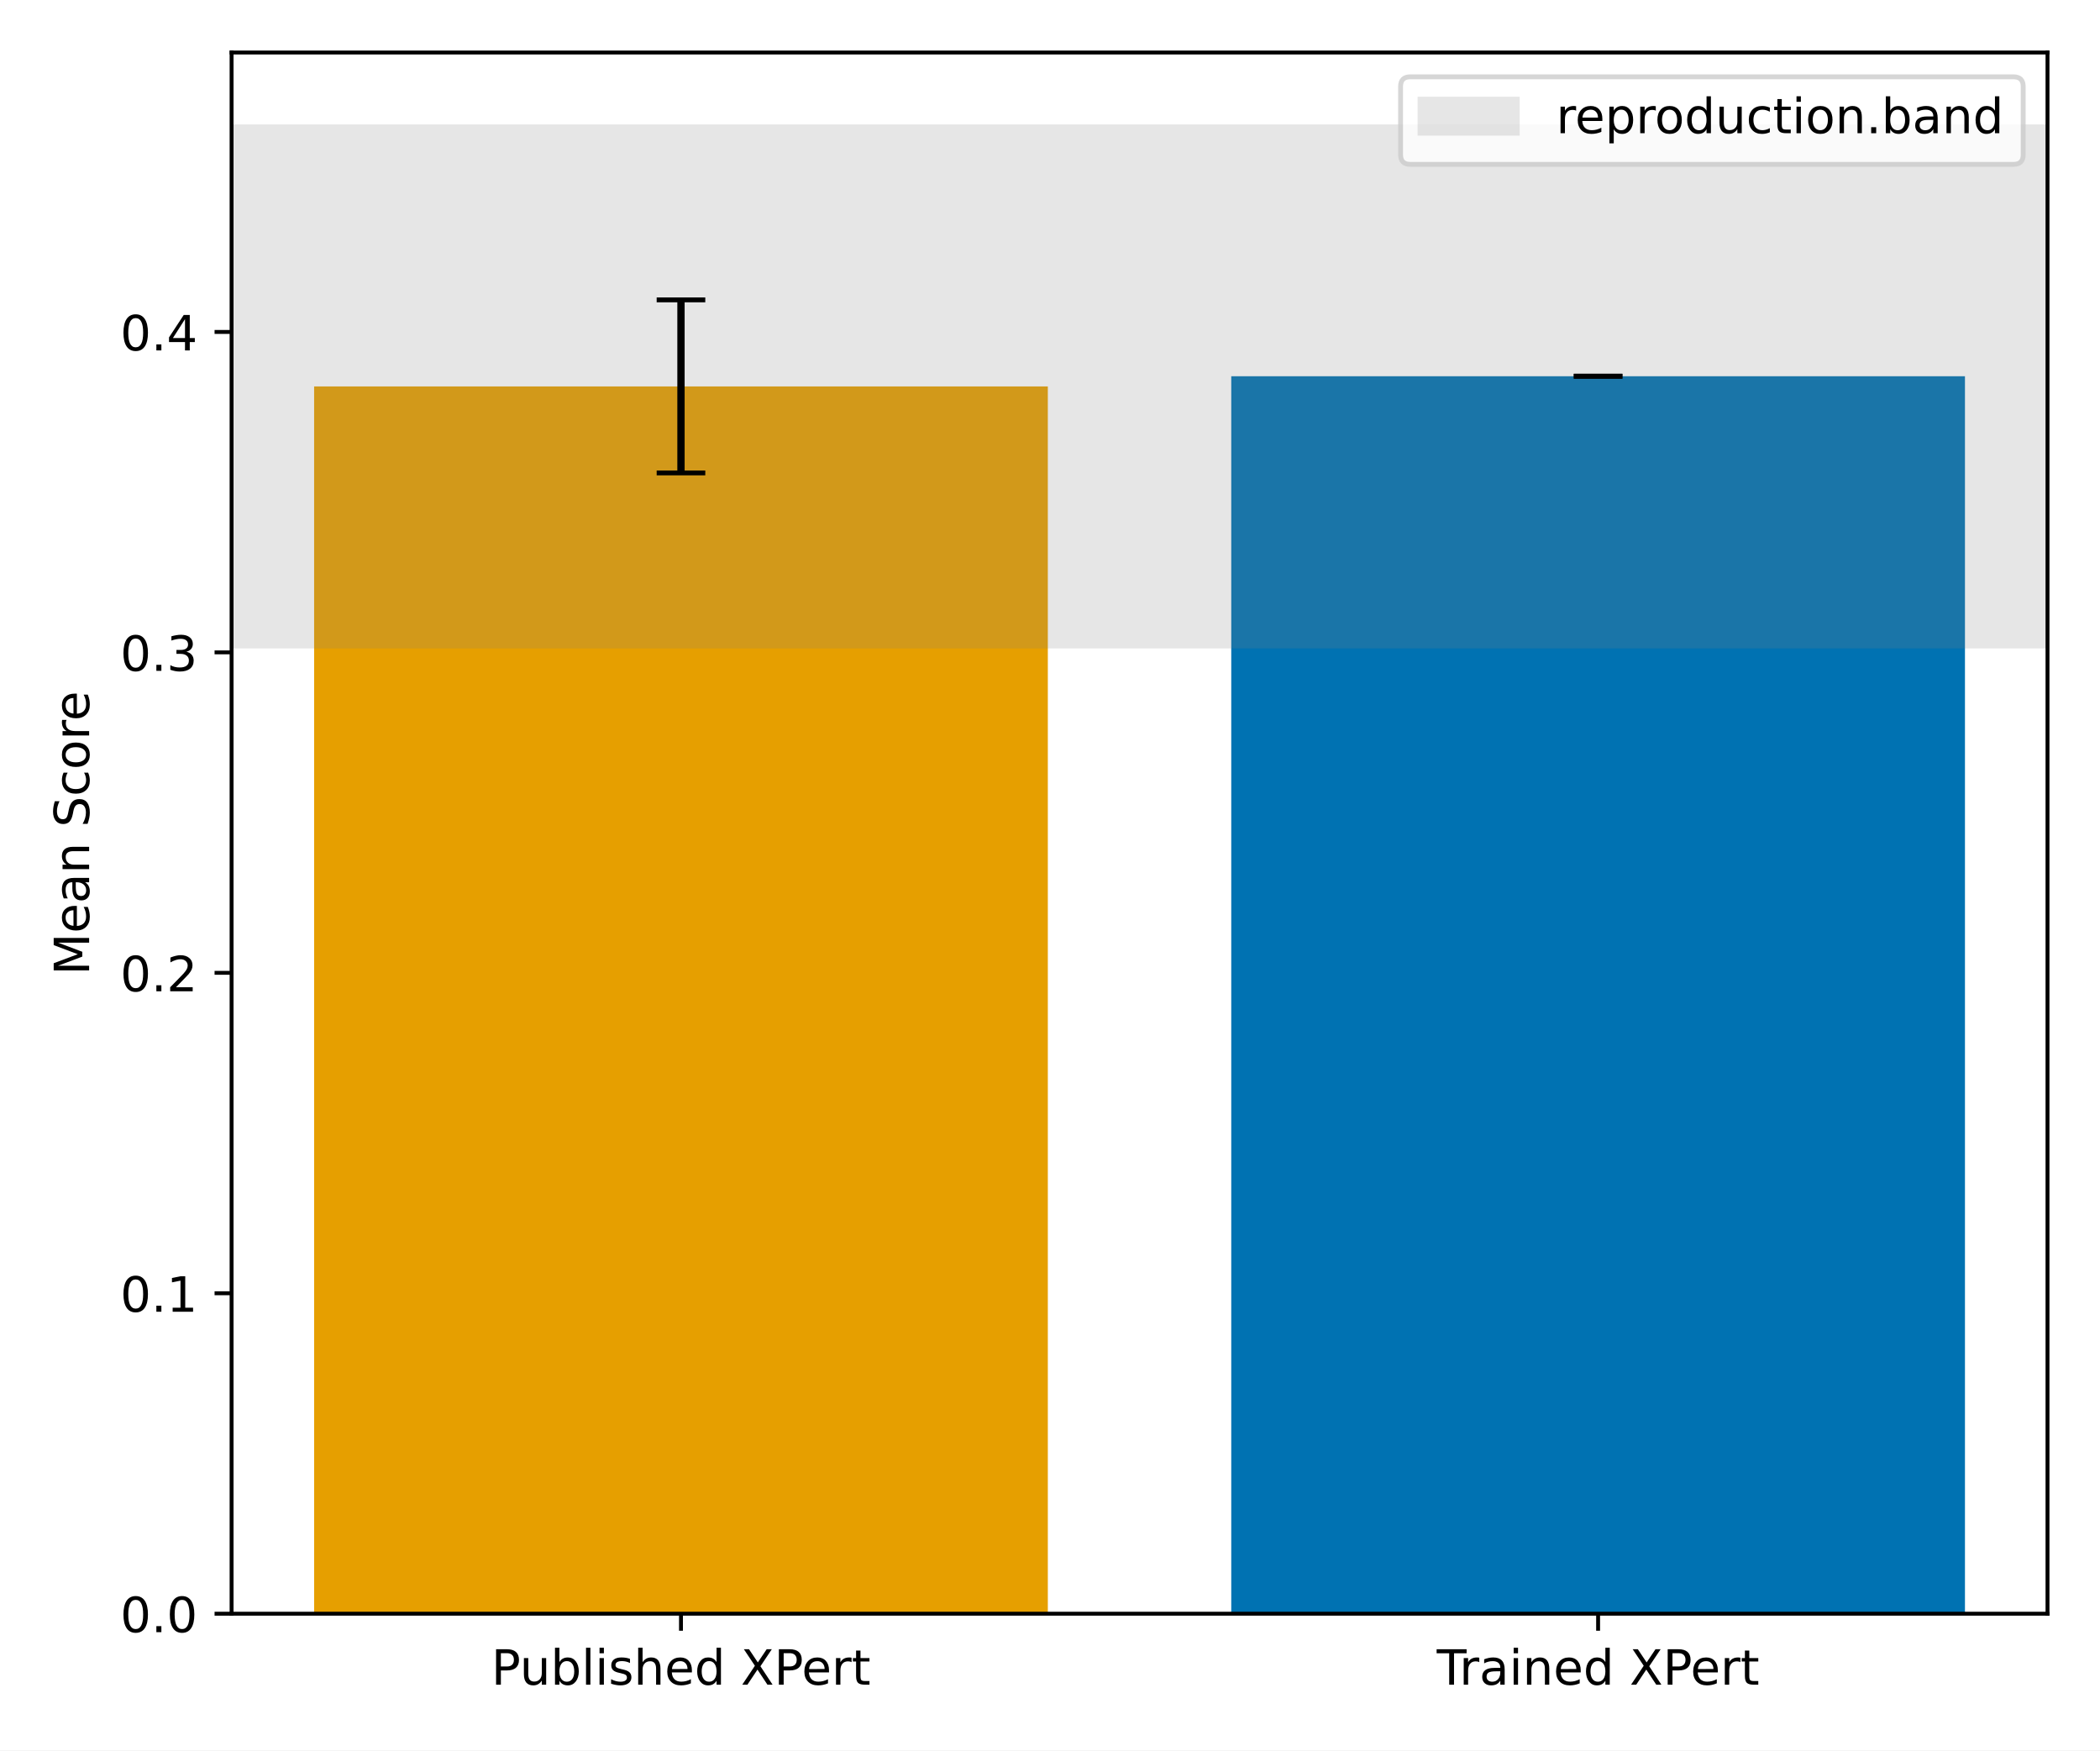
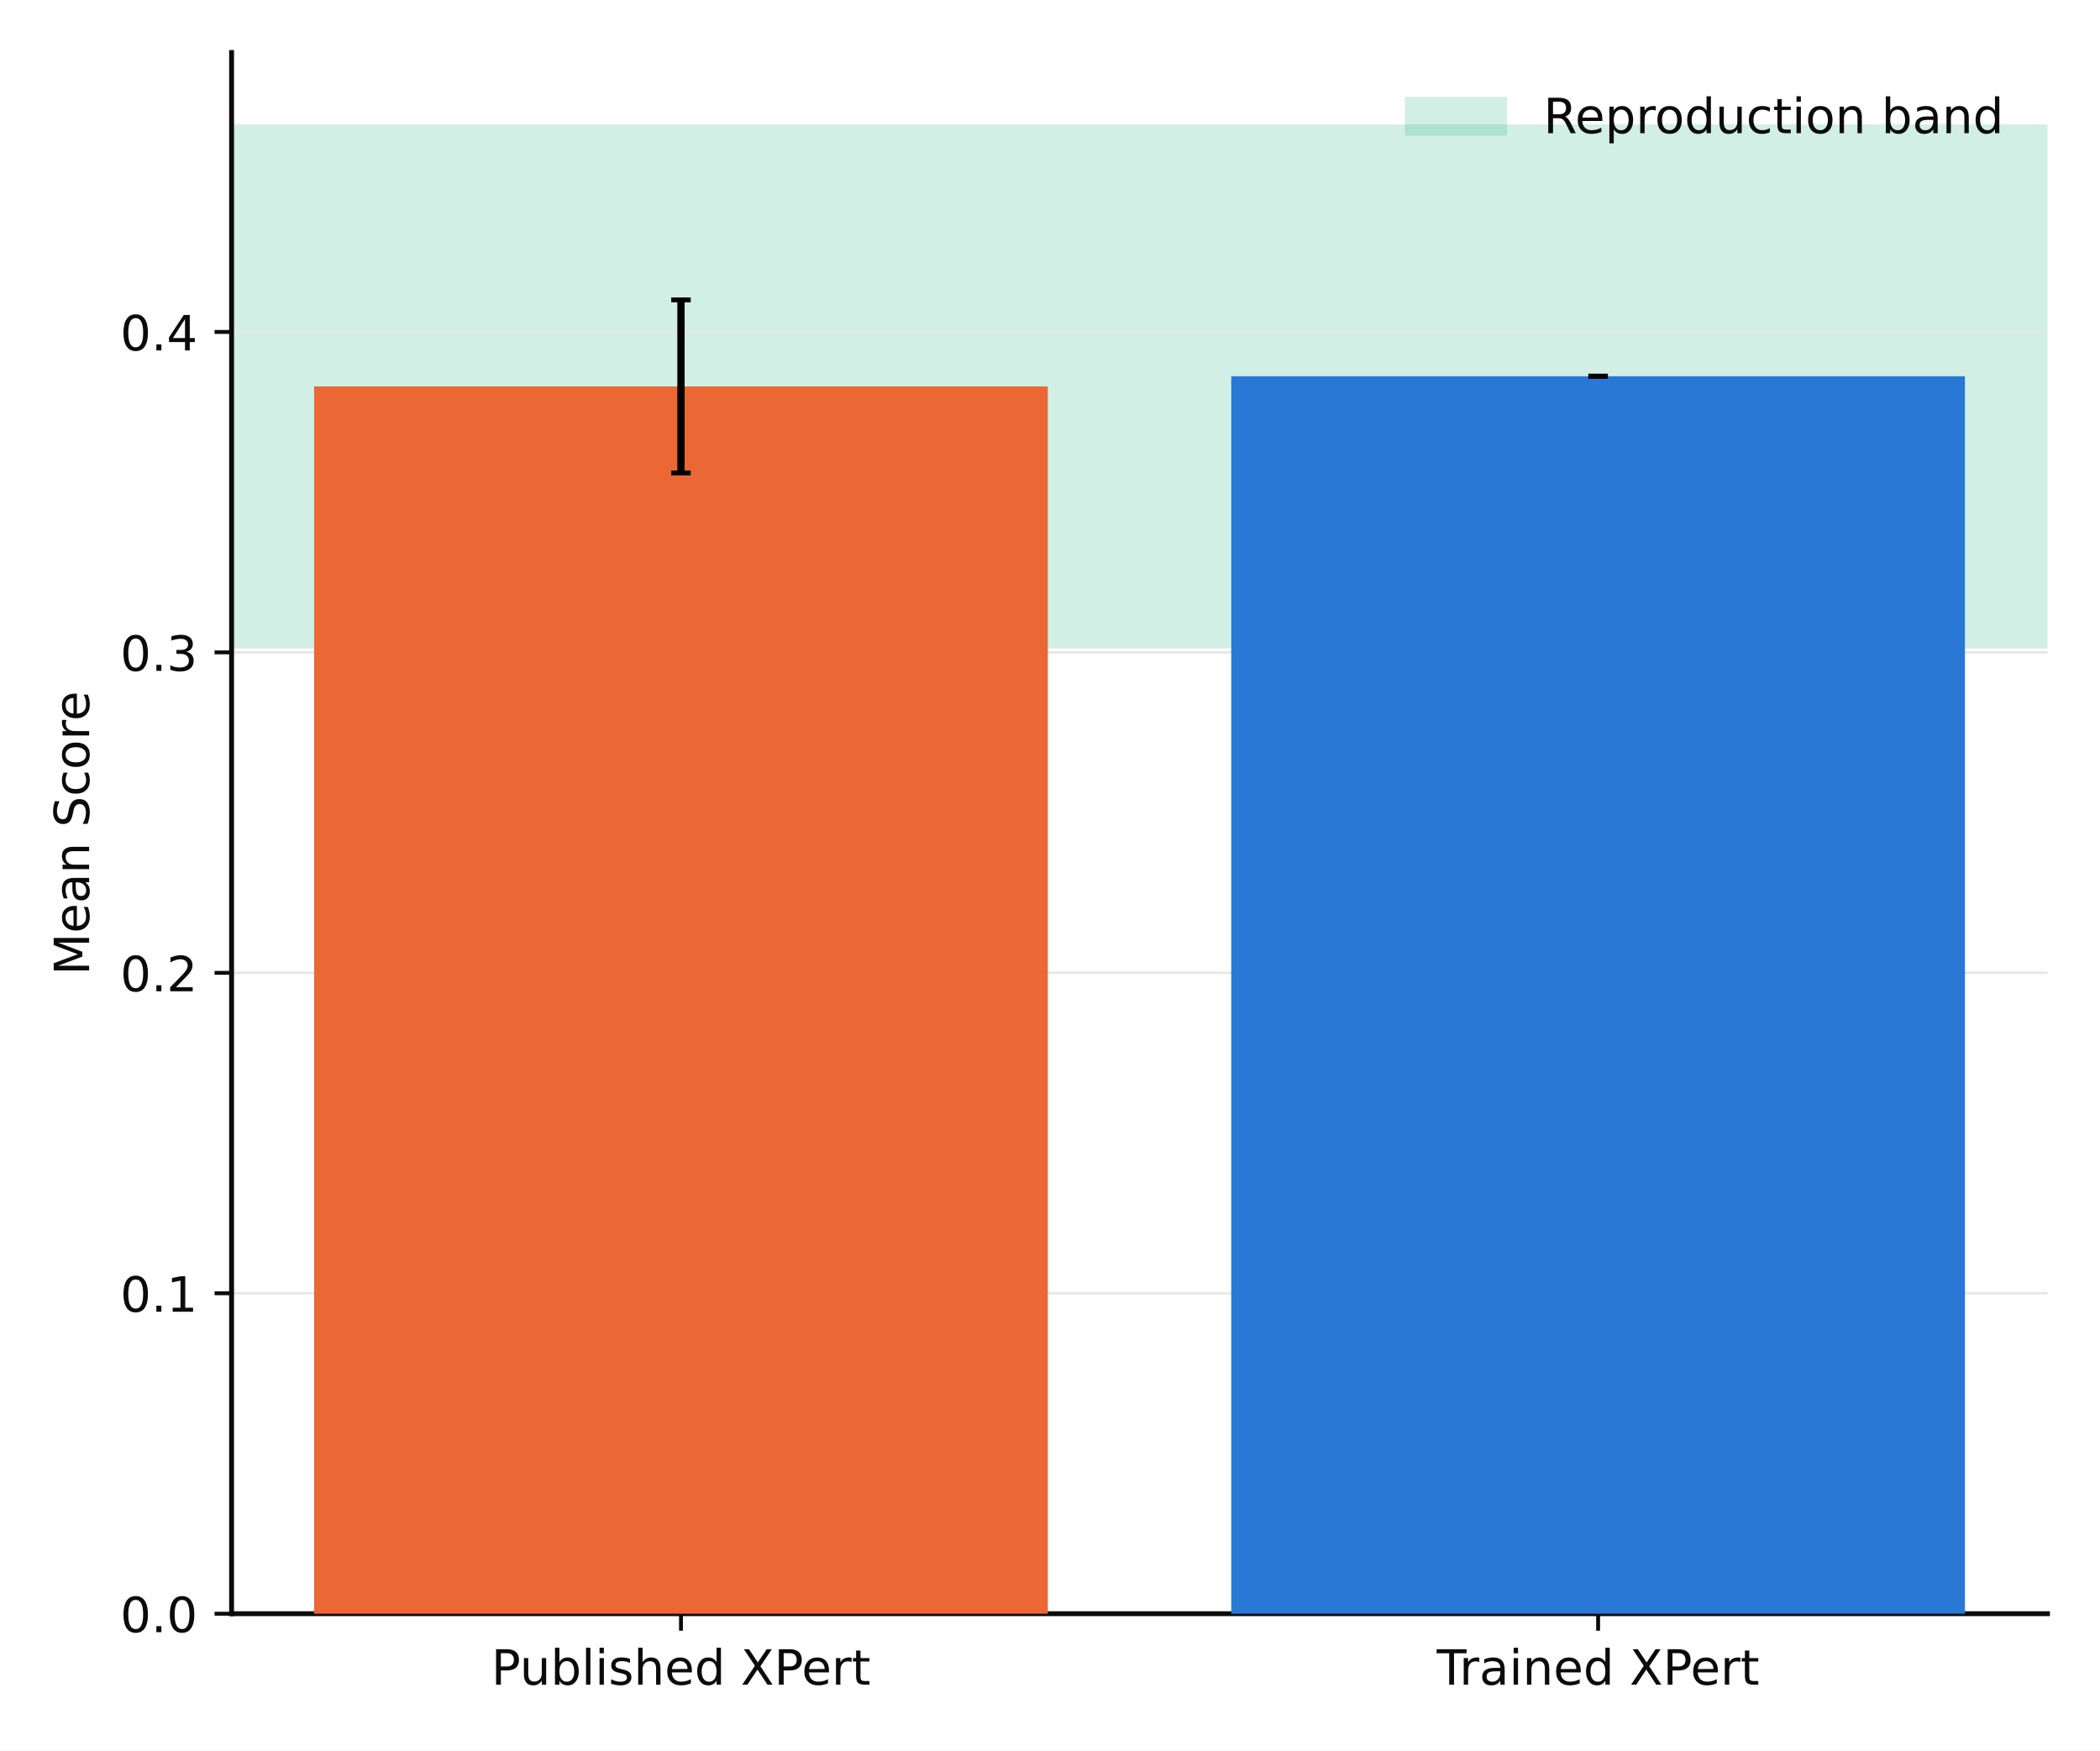
<svg xmlns="http://www.w3.org/2000/svg" xmlns:xlink="http://www.w3.org/1999/xlink" width="432pt" height="360pt" viewBox="0 0 432 360" version="1.1">
  <defs>
    <style type="text/css">*{stroke-linejoin: round; stroke-linecap: butt}</style>
  </defs>
  <g id="figure_1">
    <g id="patch_1">
      <path d="M 0 360  L 432 360  L 432 0  L 0 0  z " style="fill: #ffffff" />
    </g>
    <g id="axes_1">
      <g id="patch_2">
        <path d="M 47.64 331.878  L 421.2 331.878  L 421.2 10.8  L 47.64 10.8  z " style="fill: #ffffff" />
      </g>
      <g id="patch_3">
-         <path d="M 64.62 331.878  L 215.553 331.878  L 215.553 79.471  L 64.62 79.471  z " clip-path="url(#p25b650c25c)" style="fill: #e69f00" />
-       </g>
-       <g id="patch_4">
-         <path d="M 253.287 331.878  L 404.22 331.878  L 404.22 77.375  L 253.287 77.375  z " clip-path="url(#p25b650c25c)" style="fill: #0072b2" />
-       </g>
-       <g id="patch_5">
-         <path d="M 47.64 132.852  L 421.2 132.852  L 421.2 26.089  L 47.64 26.089  z " clip-path="url(#p25b650c25c)" style="fill: #808080; opacity: 0.2; stroke: #808080; stroke-linejoin: miter" />
+         <path d="M 47.64 132.852  L 421.2 132.852  L 421.2 26.089  L 47.64 26.089  z " clip-path="url(#pb16c7181ec)" style="fill: #1baf7a; opacity: 0.2; stroke: #1baf7a; stroke-linejoin: miter" />
      </g>
      <g id="matplotlib.axis_1">
        <g id="xtick_1">
          <g id="line2d_1">
            <defs>
-               <path id="m790d8b3466" d="M 0 0  L 0 3.5  " style="stroke: #000000; stroke-width: 0.8" />
-             </defs>
-             <g>
-               <use xlink:href="#m790d8b3466" x="140.087" y="331.878" style="stroke: #000000; stroke-width: 0.8" />
+               <path id="ma69fdce5da" d="M 0 0  L 0 3.5  " style="stroke: #0b0b0b; stroke-width: 0.8" />
+             </defs>
+             <g>
+               <use xlink:href="#ma69fdce5da" x="140.087" y="331.878" style="fill: #0b0b0b; stroke: #0b0b0b; stroke-width: 0.8" />
            </g>
          </g>
          <g id="text_1">
-             <g transform="translate(101.071 346.4761) scale(0.1 -0.1)">
+             <g style="fill: #0b0b0b" transform="translate(101.071 346.4761) scale(0.1 -0.1)">
              <defs>
                <path id="DejaVuSans-33" d="M 1259 4147  L 1259 2394  L 2053 2394  Q 2494 2394 2734 2622  Q 2975 2850 2975 3272  Q 2975 3691 2734 3919  Q 2494 4147 2053 4147  L 1259 4147  z M 628 4666  L 2053 4666  Q 2838 4666 3239 4311  Q 3641 3956 3641 3272  Q 3641 2581 3239 2228  Q 2838 1875 2053 1875  L 1259 1875  L 1259 0  L 628 0  L 628 4666  z " transform="scale(0.015625)" />
                <path id="DejaVuSans-58" d="M 544 1381  L 544 3500  L 1119 3500  L 1119 1403  Q 1119 906 1312 657  Q 1506 409 1894 409  Q 2359 409 2629 706  Q 2900 1003 2900 1516  L 2900 3500  L 3475 3500  L 3475 0  L 2900 0  L 2900 538  Q 2691 219 2414 64  Q 2138 -91 1772 -91  Q 1169 -91 856 284  Q 544 659 544 1381  z M 1991 3584  L 1991 3584  z " transform="scale(0.015625)" />
                <path id="DejaVuSans-45" d="M 3116 1747  Q 3116 2381 2855 2742  Q 2594 3103 2138 3103  Q 1681 3103 1420 2742  Q 1159 2381 1159 1747  Q 1159 1113 1420 752  Q 1681 391 2138 391  Q 2594 391 2855 752  Q 3116 1113 3116 1747  z M 1159 2969  Q 1341 3281 1617 3432  Q 1894 3584 2278 3584  Q 2916 3584 3314 3078  Q 3713 2572 3713 1747  Q 3713 922 3314 415  Q 2916 -91 2278 -91  Q 1894 -91 1617 61  Q 1341 213 1159 525  L 1159 0  L 581 0  L 581 4863  L 1159 4863  L 1159 2969  z " transform="scale(0.015625)" />
                <path id="DejaVuSans-4f" d="M 603 4863  L 1178 4863  L 1178 0  L 603 0  L 603 4863  z " transform="scale(0.015625)" />
                <path id="DejaVuSans-4c" d="M 603 3500  L 1178 3500  L 1178 0  L 603 0  L 603 3500  z M 603 4863  L 1178 4863  L 1178 4134  L 603 4134  L 603 4863  z " transform="scale(0.015625)" />
                <path id="DejaVuSans-56" d="M 2834 3397  L 2834 2853  Q 2591 2978 2328 3040  Q 2066 3103 1784 3103  Q 1356 3103 1142 2972  Q 928 2841 928 2578  Q 928 2378 1081 2264  Q 1234 2150 1697 2047  L 1894 2003  Q 2506 1872 2764 1633  Q 3022 1394 3022 966  Q 3022 478 2636 193  Q 2250 -91 1575 -91  Q 1294 -91 989 -36  Q 684 19 347 128  L 347 722  Q 666 556 975 473  Q 1284 391 1588 391  Q 1994 391 2212 530  Q 2431 669 2431 922  Q 2431 1156 2273 1281  Q 2116 1406 1581 1522  L 1381 1569  Q 847 1681 609 1914  Q 372 2147 372 2553  Q 372 3047 722 3315  Q 1072 3584 1716 3584  Q 2034 3584 2315 3537  Q 2597 3491 2834 3397  z " transform="scale(0.015625)" />
                <path id="DejaVuSans-4b" d="M 3513 2113  L 3513 0  L 2938 0  L 2938 2094  Q 2938 2591 2744 2837  Q 2550 3084 2163 3084  Q 1697 3084 1428 2787  Q 1159 2491 1159 1978  L 1159 0  L 581 0  L 581 4863  L 1159 4863  L 1159 2956  Q 1366 3272 1645 3428  Q 1925 3584 2291 3584  Q 2894 3584 3203 3211  Q 3513 2838 3513 2113  z " transform="scale(0.015625)" />
                <path id="DejaVuSans-48" d="M 3597 1894  L 3597 1613  L 953 1613  Q 991 1019 1311 708  Q 1631 397 2203 397  Q 2534 397 2845 478  Q 3156 559 3463 722  L 3463 178  Q 3153 47 2828 -22  Q 2503 -91 2169 -91  Q 1331 -91 842 396  Q 353 884 353 1716  Q 353 2575 817 3079  Q 1281 3584 2069 3584  Q 2775 3584 3186 3129  Q 3597 2675 3597 1894  z M 3022 2063  Q 3016 2534 2758 2815  Q 2500 3097 2075 3097  Q 1594 3097 1305 2825  Q 1016 2553 972 2059  L 3022 2063  z " transform="scale(0.015625)" />
                <path id="DejaVuSans-47" d="M 2906 2969  L 2906 4863  L 3481 4863  L 3481 0  L 2906 0  L 2906 525  Q 2725 213 2448 61  Q 2172 -91 1784 -91  Q 1150 -91 751 415  Q 353 922 353 1747  Q 353 2572 751 3078  Q 1150 3584 1784 3584  Q 2172 3584 2448 3432  Q 2725 3281 2906 2969  z M 947 1747  Q 947 1113 1208 752  Q 1469 391 1925 391  Q 2381 391 2643 752  Q 2906 1113 2906 1747  Q 2906 2381 2643 2742  Q 2381 3103 1925 3103  Q 1469 3103 1208 2742  Q 947 2381 947 1747  z " transform="scale(0.015625)" />
                <path id="DejaVuSans-3" transform="scale(0.015625)" />
                <path id="DejaVuSans-3b" d="M 403 4666  L 1081 4666  L 2241 2931  L 3406 4666  L 4084 4666  L 2584 2425  L 4184 0  L 3506 0  L 2194 1984  L 872 0  L 191 0  L 1856 2491  L 403 4666  z " transform="scale(0.015625)" />
                <path id="DejaVuSans-55" d="M 2631 2963  Q 2534 3019 2420 3045  Q 2306 3072 2169 3072  Q 1681 3072 1420 2755  Q 1159 2438 1159 1844  L 1159 0  L 581 0  L 581 3500  L 1159 3500  L 1159 2956  Q 1341 3275 1631 3429  Q 1922 3584 2338 3584  Q 2397 3584 2469 3576  Q 2541 3569 2628 3553  L 2631 2963  z " transform="scale(0.015625)" />
                <path id="DejaVuSans-57" d="M 1172 4494  L 1172 3500  L 2356 3500  L 2356 3053  L 1172 3053  L 1172 1153  Q 1172 725 1289 603  Q 1406 481 1766 481  L 2356 481  L 2356 0  L 1766 0  Q 1100 0 847 248  Q 594 497 594 1153  L 594 3053  L 172 3053  L 172 3500  L 594 3500  L 594 4494  L 1172 4494  z " transform="scale(0.015625)" />
              </defs>
              <use xlink:href="#DejaVuSans-33" />
              <use xlink:href="#DejaVuSans-58" transform="translate(58.54688 0)" />
              <use xlink:href="#DejaVuSans-45" transform="translate(121.9219 0)" />
              <use xlink:href="#DejaVuSans-4f" transform="translate(185.4062 0)" />
              <use xlink:href="#DejaVuSans-4c" transform="translate(213.1875 0)" />
              <use xlink:href="#DejaVuSans-56" transform="translate(240.9688 0)" />
              <use xlink:href="#DejaVuSans-4b" transform="translate(293.0625 0)" />
              <use xlink:href="#DejaVuSans-48" transform="translate(356.4375 0)" />
              <use xlink:href="#DejaVuSans-47" transform="translate(417.9688 0)" />
              <use xlink:href="#DejaVuSans-3" transform="translate(481.4531 0)" />
              <use xlink:href="#DejaVuSans-3b" transform="translate(513.2344 0)" />
              <use xlink:href="#DejaVuSans-33" transform="translate(581.7344 0)" />
              <use xlink:href="#DejaVuSans-48" transform="translate(638.4688 0)" />
              <use xlink:href="#DejaVuSans-55" transform="translate(700 0)" />
              <use xlink:href="#DejaVuSans-57" transform="translate(741.1094 0)" />
            </g>
          </g>
        </g>
        <g id="xtick_2">
          <g id="line2d_2">
            <g>
-               <use xlink:href="#m790d8b3466" x="328.753" y="331.878" style="stroke: #000000; stroke-width: 0.8" />
+               <use xlink:href="#ma69fdce5da" x="328.753" y="331.878" style="fill: #0b0b0b; stroke: #0b0b0b; stroke-width: 0.8" />
            </g>
          </g>
          <g id="text_2">
-             <g transform="translate(295.5635 346.4761) scale(0.1 -0.1)">
+             <g style="fill: #0b0b0b" transform="translate(295.5635 346.4761) scale(0.1 -0.1)">
              <defs>
                <path id="DejaVuSans-37" d="M -19 4666  L 3928 4666  L 3928 4134  L 2272 4134  L 2272 0  L 1638 0  L 1638 4134  L -19 4134  L -19 4666  z " transform="scale(0.015625)" />
                <path id="DejaVuSans-44" d="M 2194 1759  Q 1497 1759 1228 1600  Q 959 1441 959 1056  Q 959 750 1161 570  Q 1363 391 1709 391  Q 2188 391 2477 730  Q 2766 1069 2766 1631  L 2766 1759  L 2194 1759  z M 3341 1997  L 3341 0  L 2766 0  L 2766 531  Q 2569 213 2275 61  Q 1981 -91 1556 -91  Q 1019 -91 701 211  Q 384 513 384 1019  Q 384 1609 779 1909  Q 1175 2209 1959 2209  L 2766 2209  L 2766 2266  Q 2766 2663 2505 2880  Q 2244 3097 1772 3097  Q 1472 3097 1187 3025  Q 903 2953 641 2809  L 641 3341  Q 956 3463 1253 3523  Q 1550 3584 1831 3584  Q 2591 3584 2966 3190  Q 3341 2797 3341 1997  z " transform="scale(0.015625)" />
                <path id="DejaVuSans-51" d="M 3513 2113  L 3513 0  L 2938 0  L 2938 2094  Q 2938 2591 2744 2837  Q 2550 3084 2163 3084  Q 1697 3084 1428 2787  Q 1159 2491 1159 1978  L 1159 0  L 581 0  L 581 3500  L 1159 3500  L 1159 2956  Q 1366 3272 1645 3428  Q 1925 3584 2291 3584  Q 2894 3584 3203 3211  Q 3513 2838 3513 2113  z " transform="scale(0.015625)" />
              </defs>
              <use xlink:href="#DejaVuSans-37" />
              <use xlink:href="#DejaVuSans-55" transform="translate(46.375 0)" />
              <use xlink:href="#DejaVuSans-44" transform="translate(87.48438 0)" />
              <use xlink:href="#DejaVuSans-4c" transform="translate(148.7656 0)" />
              <use xlink:href="#DejaVuSans-51" transform="translate(176.5469 0)" />
              <use xlink:href="#DejaVuSans-48" transform="translate(239.9219 0)" />
              <use xlink:href="#DejaVuSans-47" transform="translate(301.4531 0)" />
              <use xlink:href="#DejaVuSans-3" transform="translate(364.9375 0)" />
              <use xlink:href="#DejaVuSans-3b" transform="translate(396.7188 0)" />
              <use xlink:href="#DejaVuSans-33" transform="translate(465.2188 0)" />
              <use xlink:href="#DejaVuSans-48" transform="translate(521.9531 0)" />
              <use xlink:href="#DejaVuSans-55" transform="translate(583.4844 0)" />
              <use xlink:href="#DejaVuSans-57" transform="translate(624.5938 0)" />
            </g>
          </g>
        </g>
      </g>
      <g id="matplotlib.axis_2">
        <g id="ytick_1">
          <g id="line2d_3">
-             <defs>
-               <path id="m2e23fd026f" d="M 0 0  L -3.5 0  " style="stroke: #000000; stroke-width: 0.8" />
-             </defs>
-             <g>
-               <use xlink:href="#m2e23fd026f" x="47.64" y="331.878" style="stroke: #000000; stroke-width: 0.8" />
+             <path d="M 47.64 331.878  L 421.2 331.878  " clip-path="url(#pb16c7181ec)" style="fill: none; stroke: #e6e6e3; stroke-width: 0.5; stroke-linecap: square" />
+           </g>
+           <g id="line2d_4">
+             <defs>
+               <path id="mcd34c0a5d2" d="M 0 0  L -3.5 0  " style="stroke: #0b0b0b; stroke-width: 0.8" />
+             </defs>
+             <g>
+               <use xlink:href="#mcd34c0a5d2" x="47.64" y="331.878" style="fill: #0b0b0b; stroke: #0b0b0b; stroke-width: 0.8" />
            </g>
          </g>
          <g id="text_3">
-             <g transform="translate(24.73688 335.6765) scale(0.1 -0.1)">
+             <g style="fill: #0b0b0b" transform="translate(24.73688 335.6765) scale(0.1 -0.1)">
              <defs>
                <path id="DejaVuSans-13" d="M 2034 4250  Q 1547 4250 1301 3770  Q 1056 3291 1056 2328  Q 1056 1369 1301 889  Q 1547 409 2034 409  Q 2525 409 2770 889  Q 3016 1369 3016 2328  Q 3016 3291 2770 3770  Q 2525 4250 2034 4250  z M 2034 4750  Q 2819 4750 3233 4129  Q 3647 3509 3647 2328  Q 3647 1150 3233 529  Q 2819 -91 2034 -91  Q 1250 -91 836 529  Q 422 1150 422 2328  Q 422 3509 836 4129  Q 1250 4750 2034 4750  z " transform="scale(0.015625)" />
                <path id="DejaVuSans-11" d="M 684 794  L 1344 794  L 1344 0  L 684 0  L 684 794  z " transform="scale(0.015625)" />
              </defs>
              <use xlink:href="#DejaVuSans-13" />
              <use xlink:href="#DejaVuSans-11" transform="translate(63.625 0)" />
              <use xlink:href="#DejaVuSans-13" transform="translate(95.40625 0)" />
            </g>
          </g>
        </g>
        <g id="ytick_2">
-           <g id="line2d_4">
-             <g>
-               <use xlink:href="#m2e23fd026f" x="47.64" y="265.975" style="stroke: #000000; stroke-width: 0.8" />
+           <g id="line2d_5">
+             <path d="M 47.64 265.975  L 421.2 265.975  " clip-path="url(#pb16c7181ec)" style="fill: none; stroke: #e6e6e3; stroke-width: 0.5; stroke-linecap: square" />
+           </g>
+           <g id="line2d_6">
+             <g>
+               <use xlink:href="#mcd34c0a5d2" x="47.64" y="265.975" style="fill: #0b0b0b; stroke: #0b0b0b; stroke-width: 0.8" />
            </g>
          </g>
          <g id="text_4">
-             <g transform="translate(24.73688 269.7738) scale(0.1 -0.1)">
+             <g style="fill: #0b0b0b" transform="translate(24.73688 269.7738) scale(0.1 -0.1)">
              <defs>
                <path id="DejaVuSans-14" d="M 794 531  L 1825 531  L 1825 4091  L 703 3866  L 703 4441  L 1819 4666  L 2450 4666  L 2450 531  L 3481 531  L 3481 0  L 794 0  L 794 531  z " transform="scale(0.015625)" />
              </defs>
              <use xlink:href="#DejaVuSans-13" />
              <use xlink:href="#DejaVuSans-11" transform="translate(63.625 0)" />
              <use xlink:href="#DejaVuSans-14" transform="translate(95.40625 0)" />
            </g>
          </g>
        </g>
        <g id="ytick_3">
-           <g id="line2d_5">
-             <g>
-               <use xlink:href="#m2e23fd026f" x="47.64" y="200.072" style="stroke: #000000; stroke-width: 0.8" />
+           <g id="line2d_7">
+             <path d="M 47.64 200.072  L 421.2 200.072  " clip-path="url(#pb16c7181ec)" style="fill: none; stroke: #e6e6e3; stroke-width: 0.5; stroke-linecap: square" />
+           </g>
+           <g id="line2d_8">
+             <g>
+               <use xlink:href="#mcd34c0a5d2" x="47.64" y="200.072" style="fill: #0b0b0b; stroke: #0b0b0b; stroke-width: 0.8" />
            </g>
          </g>
          <g id="text_5">
-             <g transform="translate(24.73688 203.8712) scale(0.1 -0.1)">
+             <g style="fill: #0b0b0b" transform="translate(24.73688 203.8712) scale(0.1 -0.1)">
              <defs>
                <path id="DejaVuSans-15" d="M 1228 531  L 3431 531  L 3431 0  L 469 0  L 469 531  Q 828 903 1448 1529  Q 2069 2156 2228 2338  Q 2531 2678 2651 2914  Q 2772 3150 2772 3378  Q 2772 3750 2511 3984  Q 2250 4219 1831 4219  Q 1534 4219 1204 4116  Q 875 4013 500 3803  L 500 4441  Q 881 4594 1212 4672  Q 1544 4750 1819 4750  Q 2544 4750 2975 4387  Q 3406 4025 3406 3419  Q 3406 3131 3298 2873  Q 3191 2616 2906 2266  Q 2828 2175 2409 1742  Q 1991 1309 1228 531  z " transform="scale(0.015625)" />
              </defs>
              <use xlink:href="#DejaVuSans-13" />
              <use xlink:href="#DejaVuSans-11" transform="translate(63.625 0)" />
              <use xlink:href="#DejaVuSans-15" transform="translate(95.40625 0)" />
            </g>
          </g>
        </g>
        <g id="ytick_4">
-           <g id="line2d_6">
-             <g>
-               <use xlink:href="#m2e23fd026f" x="47.64" y="134.17" style="stroke: #000000; stroke-width: 0.8" />
+           <g id="line2d_9">
+             <path d="M 47.64 134.17  L 421.2 134.17  " clip-path="url(#pb16c7181ec)" style="fill: none; stroke: #e6e6e3; stroke-width: 0.5; stroke-linecap: square" />
+           </g>
+           <g id="line2d_10">
+             <g>
+               <use xlink:href="#mcd34c0a5d2" x="47.64" y="134.17" style="fill: #0b0b0b; stroke: #0b0b0b; stroke-width: 0.8" />
            </g>
          </g>
          <g id="text_6">
-             <g transform="translate(24.73688 137.9686) scale(0.1 -0.1)">
+             <g style="fill: #0b0b0b" transform="translate(24.73688 137.9686) scale(0.1 -0.1)">
              <defs>
                <path id="DejaVuSans-16" d="M 2597 2516  Q 3050 2419 3304 2112  Q 3559 1806 3559 1356  Q 3559 666 3084 287  Q 2609 -91 1734 -91  Q 1441 -91 1130 -33  Q 819 25 488 141  L 488 750  Q 750 597 1062 519  Q 1375 441 1716 441  Q 2309 441 2620 675  Q 2931 909 2931 1356  Q 2931 1769 2642 2001  Q 2353 2234 1838 2234  L 1294 2234  L 1294 2753  L 1863 2753  Q 2328 2753 2575 2939  Q 2822 3125 2822 3475  Q 2822 3834 2567 4026  Q 2313 4219 1838 4219  Q 1578 4219 1281 4162  Q 984 4106 628 3988  L 628 4550  Q 988 4650 1302 4700  Q 1616 4750 1894 4750  Q 2613 4750 3031 4423  Q 3450 4097 3450 3541  Q 3450 3153 3228 2886  Q 3006 2619 2597 2516  z " transform="scale(0.015625)" />
              </defs>
              <use xlink:href="#DejaVuSans-13" />
              <use xlink:href="#DejaVuSans-11" transform="translate(63.625 0)" />
              <use xlink:href="#DejaVuSans-16" transform="translate(95.40625 0)" />
            </g>
          </g>
        </g>
        <g id="ytick_5">
-           <g id="line2d_7">
-             <g>
-               <use xlink:href="#m2e23fd026f" x="47.64" y="68.267" style="stroke: #000000; stroke-width: 0.8" />
+           <g id="line2d_11">
+             <path d="M 47.64 68.267  L 421.2 68.267  " clip-path="url(#pb16c7181ec)" style="fill: none; stroke: #e6e6e3; stroke-width: 0.5; stroke-linecap: square" />
+           </g>
+           <g id="line2d_12">
+             <g>
+               <use xlink:href="#mcd34c0a5d2" x="47.64" y="68.267" style="fill: #0b0b0b; stroke: #0b0b0b; stroke-width: 0.8" />
            </g>
          </g>
          <g id="text_7">
-             <g transform="translate(24.73688 72.06593) scale(0.1 -0.1)">
+             <g style="fill: #0b0b0b" transform="translate(24.73688 72.06593) scale(0.1 -0.1)">
              <defs>
                <path id="DejaVuSans-17" d="M 2419 4116  L 825 1625  L 2419 1625  L 2419 4116  z M 2253 4666  L 3047 4666  L 3047 1625  L 3713 1625  L 3713 1100  L 3047 1100  L 3047 0  L 2419 0  L 2419 1100  L 313 1100  L 313 1709  L 2253 4666  z " transform="scale(0.015625)" />
              </defs>
              <use xlink:href="#DejaVuSans-13" />
              <use xlink:href="#DejaVuSans-11" transform="translate(63.625 0)" />
              <use xlink:href="#DejaVuSans-17" transform="translate(95.40625 0)" />
            </g>
          </g>
        </g>
        <g id="text_8">
-           <g transform="translate(18.33453 200.556) rotate(-90) scale(0.1 -0.1)">
+           <g style="fill: #0b0b0b" transform="translate(18.33453 200.556) rotate(-90) scale(0.1 -0.1)">
            <defs>
              <path id="DejaVuSans-30" d="M 628 4666  L 1569 4666  L 2759 1491  L 3956 4666  L 4897 4666  L 4897 0  L 4281 0  L 4281 4097  L 3078 897  L 2444 897  L 1241 4097  L 1241 0  L 628 0  L 628 4666  z " transform="scale(0.015625)" />
              <path id="DejaVuSans-36" d="M 3425 4513  L 3425 3897  Q 3066 4069 2747 4153  Q 2428 4238 2131 4238  Q 1616 4238 1336 4038  Q 1056 3838 1056 3469  Q 1056 3159 1242 3001  Q 1428 2844 1947 2747  L 2328 2669  Q 3034 2534 3370 2195  Q 3706 1856 3706 1288  Q 3706 609 3251 259  Q 2797 -91 1919 -91  Q 1588 -91 1214 -16  Q 841 59 441 206  L 441 856  Q 825 641 1194 531  Q 1563 422 1919 422  Q 2459 422 2753 634  Q 3047 847 3047 1241  Q 3047 1584 2836 1778  Q 2625 1972 2144 2069  L 1759 2144  Q 1053 2284 737 2584  Q 422 2884 422 3419  Q 422 4038 858 4394  Q 1294 4750 2059 4750  Q 2388 4750 2728 4690  Q 3069 4631 3425 4513  z " transform="scale(0.015625)" />
              <path id="DejaVuSans-46" d="M 3122 3366  L 3122 2828  Q 2878 2963 2633 3030  Q 2388 3097 2138 3097  Q 1578 3097 1268 2742  Q 959 2388 959 1747  Q 959 1106 1268 751  Q 1578 397 2138 397  Q 2388 397 2633 464  Q 2878 531 3122 666  L 3122 134  Q 2881 22 2623 -34  Q 2366 -91 2075 -91  Q 1284 -91 818 406  Q 353 903 353 1747  Q 353 2603 823 3093  Q 1294 3584 2113 3584  Q 2378 3584 2631 3529  Q 2884 3475 3122 3366  z " transform="scale(0.015625)" />
              <path id="DejaVuSans-52" d="M 1959 3097  Q 1497 3097 1228 2736  Q 959 2375 959 1747  Q 959 1119 1226 758  Q 1494 397 1959 397  Q 2419 397 2687 759  Q 2956 1122 2956 1747  Q 2956 2369 2687 2733  Q 2419 3097 1959 3097  z M 1959 3584  Q 2709 3584 3137 3096  Q 3566 2609 3566 1747  Q 3566 888 3137 398  Q 2709 -91 1959 -91  Q 1206 -91 779 398  Q 353 888 353 1747  Q 353 2609 779 3096  Q 1206 3584 1959 3584  z " transform="scale(0.015625)" />
            </defs>
            <use xlink:href="#DejaVuSans-30" />
            <use xlink:href="#DejaVuSans-48" transform="translate(86.28125 0)" />
            <use xlink:href="#DejaVuSans-44" transform="translate(147.8125 0)" />
            <use xlink:href="#DejaVuSans-51" transform="translate(209.0938 0)" />
            <use xlink:href="#DejaVuSans-3" transform="translate(272.4688 0)" />
            <use xlink:href="#DejaVuSans-36" transform="translate(304.25 0)" />
            <use xlink:href="#DejaVuSans-46" transform="translate(367.7344 0)" />
            <use xlink:href="#DejaVuSans-52" transform="translate(422.7188 0)" />
            <use xlink:href="#DejaVuSans-55" transform="translate(483.9062 0)" />
            <use xlink:href="#DejaVuSans-48" transform="translate(522.8125 0)" />
          </g>
        </g>
      </g>
+       <g id="patch_4">
+         <path d="M 47.64 331.878  L 47.64 10.8  " style="fill: none; stroke: #0b0b0b; stroke-linejoin: miter; stroke-linecap: square" />
+       </g>
+       <g id="patch_5">
+         <path d="M 47.64 331.878  L 421.2 331.878  " style="fill: none; stroke: #0b0b0b; stroke-linejoin: miter; stroke-linecap: square" />
+       </g>
+       <g id="patch_6">
+         <path d="M 64.62 331.878  L 215.553 331.878  L 215.553 79.471  L 64.62 79.471  z " clip-path="url(#pb16c7181ec)" style="fill: #eb6834" />
+       </g>
+       <g id="patch_7">
+         <path d="M 253.287 331.878  L 404.22 331.878  L 404.22 77.375  L 253.287 77.375  z " clip-path="url(#pb16c7181ec)" style="fill: #2a78d6" />
+       </g>
      <g id="LineCollection_1">
-         <path d="M 140.087 97.264  L 140.087 61.677  " clip-path="url(#p25b650c25c)" style="fill: none; stroke: #000000; stroke-width: 1.5" />
-         <path d="M 328.753 77.375  L 328.753 77.375  " clip-path="url(#p25b650c25c)" style="fill: none; stroke: #000000; stroke-width: 1.5" />
-       </g>
-       <g id="line2d_8">
+         <path d="M 140.087 97.264  L 140.087 61.677  " clip-path="url(#pb16c7181ec)" style="fill: none; stroke: #000000; stroke-width: 1.5" />
+         <path d="M 328.753 77.375  L 328.753 77.375  " clip-path="url(#pb16c7181ec)" style="fill: none; stroke: #000000; stroke-width: 1.5" />
+       </g>
+       <g id="line2d_13">
        <defs>
-           <path id="m896724060d" d="M 5 0  L -5 -0  " style="stroke: #000000" />
+           <path id="m8b82acfd4b" d="M 2 0  L -2 -0  " style="stroke: #000000" />
        </defs>
-         <g clip-path="url(#p25b650c25c)">
-           <use xlink:href="#m896724060d" x="140.087" y="97.264" style="fill: #1f77b4; stroke: #000000" />
-           <use xlink:href="#m896724060d" x="328.753" y="77.375" style="fill: #1f77b4; stroke: #000000" />
-         </g>
-       </g>
-       <g id="line2d_9">
-         <g clip-path="url(#p25b650c25c)">
-           <use xlink:href="#m896724060d" x="140.087" y="61.677" style="fill: #1f77b4; stroke: #000000" />
-           <use xlink:href="#m896724060d" x="328.753" y="77.375" style="fill: #1f77b4; stroke: #000000" />
-         </g>
-       </g>
-       <g id="patch_6">
-         <path d="M 47.64 331.878  L 47.64 10.8  " style="fill: none; stroke: #000000; stroke-width: 0.8; stroke-linejoin: miter; stroke-linecap: square" />
-       </g>
-       <g id="patch_7">
-         <path d="M 421.2 331.878  L 421.2 10.8  " style="fill: none; stroke: #000000; stroke-width: 0.8; stroke-linejoin: miter; stroke-linecap: square" />
-       </g>
-       <g id="patch_8">
-         <path d="M 47.64 331.878  L 421.2 331.878  " style="fill: none; stroke: #000000; stroke-width: 0.8; stroke-linejoin: miter; stroke-linecap: square" />
-       </g>
-       <g id="patch_9">
-         <path d="M 47.64 10.8  L 421.2 10.8  " style="fill: none; stroke: #000000; stroke-width: 0.8; stroke-linejoin: miter; stroke-linecap: square" />
+         <g clip-path="url(#pb16c7181ec)">
+           <use xlink:href="#m8b82acfd4b" x="140.087" y="97.264" style="fill: #1f77b4; stroke: #000000" />
+           <use xlink:href="#m8b82acfd4b" x="328.753" y="77.375" style="fill: #1f77b4; stroke: #000000" />
+         </g>
+       </g>
+       <g id="line2d_14">
+         <g clip-path="url(#pb16c7181ec)">
+           <use xlink:href="#m8b82acfd4b" x="140.087" y="61.677" style="fill: #1f77b4; stroke: #000000" />
+           <use xlink:href="#m8b82acfd4b" x="328.753" y="77.375" style="fill: #1f77b4; stroke: #000000" />
+         </g>
      </g>
      <g id="legend_1">
-         <g id="patch_10">
-           <path d="M 290.119 33.801  L 414.2 33.801  Q 416.2 33.801 416.2 31.801  L 416.2 17.8  Q 416.2 15.8 414.2 15.8  L 290.119 15.8  Q 288.119 15.8 288.119 17.8  L 288.119 31.801  Q 288.119 33.801 290.119 33.801  z " style="fill: #ffffff; opacity: 0.8; stroke: #cccccc; stroke-linejoin: miter" />
-         </g>
-         <g id="patch_11">
-           <path d="M 292.119 27.398  L 312.119 27.398  L 312.119 20.398  L 292.119 20.398  z " style="fill: #808080; opacity: 0.2; stroke: #808080; stroke-linejoin: miter" />
+         <g id="patch_8">
+           <path d="M 289.509 27.398  L 309.509 27.398  L 309.509 20.398  L 289.509 20.398  z " style="fill: #1baf7a; opacity: 0.2; stroke: #1baf7a; stroke-linejoin: miter" />
        </g>
        <g id="text_9">
-           <g transform="translate(320.1187 27.39844) scale(0.1 -0.1)">
-             <defs>
+           <g style="fill: #0b0b0b" transform="translate(317.5094 27.39844) scale(0.1 -0.1)">
+             <defs>
+               <path id="DejaVuSans-35" d="M 2841 2188  Q 3044 2119 3236 1894  Q 3428 1669 3622 1275  L 4263 0  L 3584 0  L 2988 1197  Q 2756 1666 2539 1819  Q 2322 1972 1947 1972  L 1259 1972  L 1259 0  L 628 0  L 628 4666  L 2053 4666  Q 2853 4666 3247 4331  Q 3641 3997 3641 3322  Q 3641 2881 3436 2590  Q 3231 2300 2841 2188  z M 1259 4147  L 1259 2491  L 2053 2491  Q 2509 2491 2742 2702  Q 2975 2913 2975 3322  Q 2975 3731 2742 3939  Q 2509 4147 2053 4147  L 1259 4147  z " transform="scale(0.015625)" />
              <path id="DejaVuSans-53" d="M 1159 525  L 1159 -1331  L 581 -1331  L 581 3500  L 1159 3500  L 1159 2969  Q 1341 3281 1617 3432  Q 1894 3584 2278 3584  Q 2916 3584 3314 3078  Q 3713 2572 3713 1747  Q 3713 922 3314 415  Q 2916 -91 2278 -91  Q 1894 -91 1617 61  Q 1341 213 1159 525  z M 3116 1747  Q 3116 2381 2855 2742  Q 2594 3103 2138 3103  Q 1681 3103 1420 2742  Q 1159 2381 1159 1747  Q 1159 1113 1420 752  Q 1681 391 2138 391  Q 2594 391 2855 752  Q 3116 1113 3116 1747  z " transform="scale(0.015625)" />
            </defs>
-             <use xlink:href="#DejaVuSans-55" />
-             <use xlink:href="#DejaVuSans-48" transform="translate(38.90625 0)" />
-             <use xlink:href="#DejaVuSans-53" transform="translate(100.4375 0)" />
-             <use xlink:href="#DejaVuSans-55" transform="translate(163.9219 0)" />
-             <use xlink:href="#DejaVuSans-52" transform="translate(202.8281 0)" />
-             <use xlink:href="#DejaVuSans-47" transform="translate(264.0156 0)" />
-             <use xlink:href="#DejaVuSans-58" transform="translate(327.5 0)" />
-             <use xlink:href="#DejaVuSans-46" transform="translate(390.875 0)" />
-             <use xlink:href="#DejaVuSans-57" transform="translate(445.8594 0)" />
-             <use xlink:href="#DejaVuSans-4c" transform="translate(485.0625 0)" />
-             <use xlink:href="#DejaVuSans-52" transform="translate(512.8438 0)" />
-             <use xlink:href="#DejaVuSans-51" transform="translate(574.0312 0)" />
-             <use xlink:href="#DejaVuSans-11" transform="translate(637.4062 0)" />
-             <use xlink:href="#DejaVuSans-45" transform="translate(669.1875 0)" />
-             <use xlink:href="#DejaVuSans-44" transform="translate(732.6719 0)" />
-             <use xlink:href="#DejaVuSans-51" transform="translate(793.9531 0)" />
-             <use xlink:href="#DejaVuSans-47" transform="translate(857.3281 0)" />
+             <use xlink:href="#DejaVuSans-35" />
+             <use xlink:href="#DejaVuSans-48" transform="translate(65 0)" />
+             <use xlink:href="#DejaVuSans-53" transform="translate(126.5312 0)" />
+             <use xlink:href="#DejaVuSans-55" transform="translate(190.0156 0)" />
+             <use xlink:href="#DejaVuSans-52" transform="translate(228.9219 0)" />
+             <use xlink:href="#DejaVuSans-47" transform="translate(290.1094 0)" />
+             <use xlink:href="#DejaVuSans-58" transform="translate(353.5938 0)" />
+             <use xlink:href="#DejaVuSans-46" transform="translate(416.9688 0)" />
+             <use xlink:href="#DejaVuSans-57" transform="translate(471.9531 0)" />
+             <use xlink:href="#DejaVuSans-4c" transform="translate(511.1562 0)" />
+             <use xlink:href="#DejaVuSans-52" transform="translate(538.9375 0)" />
+             <use xlink:href="#DejaVuSans-51" transform="translate(600.125 0)" />
+             <use xlink:href="#DejaVuSans-3" transform="translate(663.5 0)" />
+             <use xlink:href="#DejaVuSans-45" transform="translate(695.2812 0)" />
+             <use xlink:href="#DejaVuSans-44" transform="translate(758.7656 0)" />
+             <use xlink:href="#DejaVuSans-51" transform="translate(820.0469 0)" />
+             <use xlink:href="#DejaVuSans-47" transform="translate(883.4219 0)" />
          </g>
        </g>
      </g>
    </g>
  </g>
  <defs>
-     <clipPath id="p25b650c25c">
+     <clipPath id="pb16c7181ec">
      <rect x="47.64" y="10.8" width="373.56" height="321.078" />
    </clipPath>
  </defs>
</svg>
